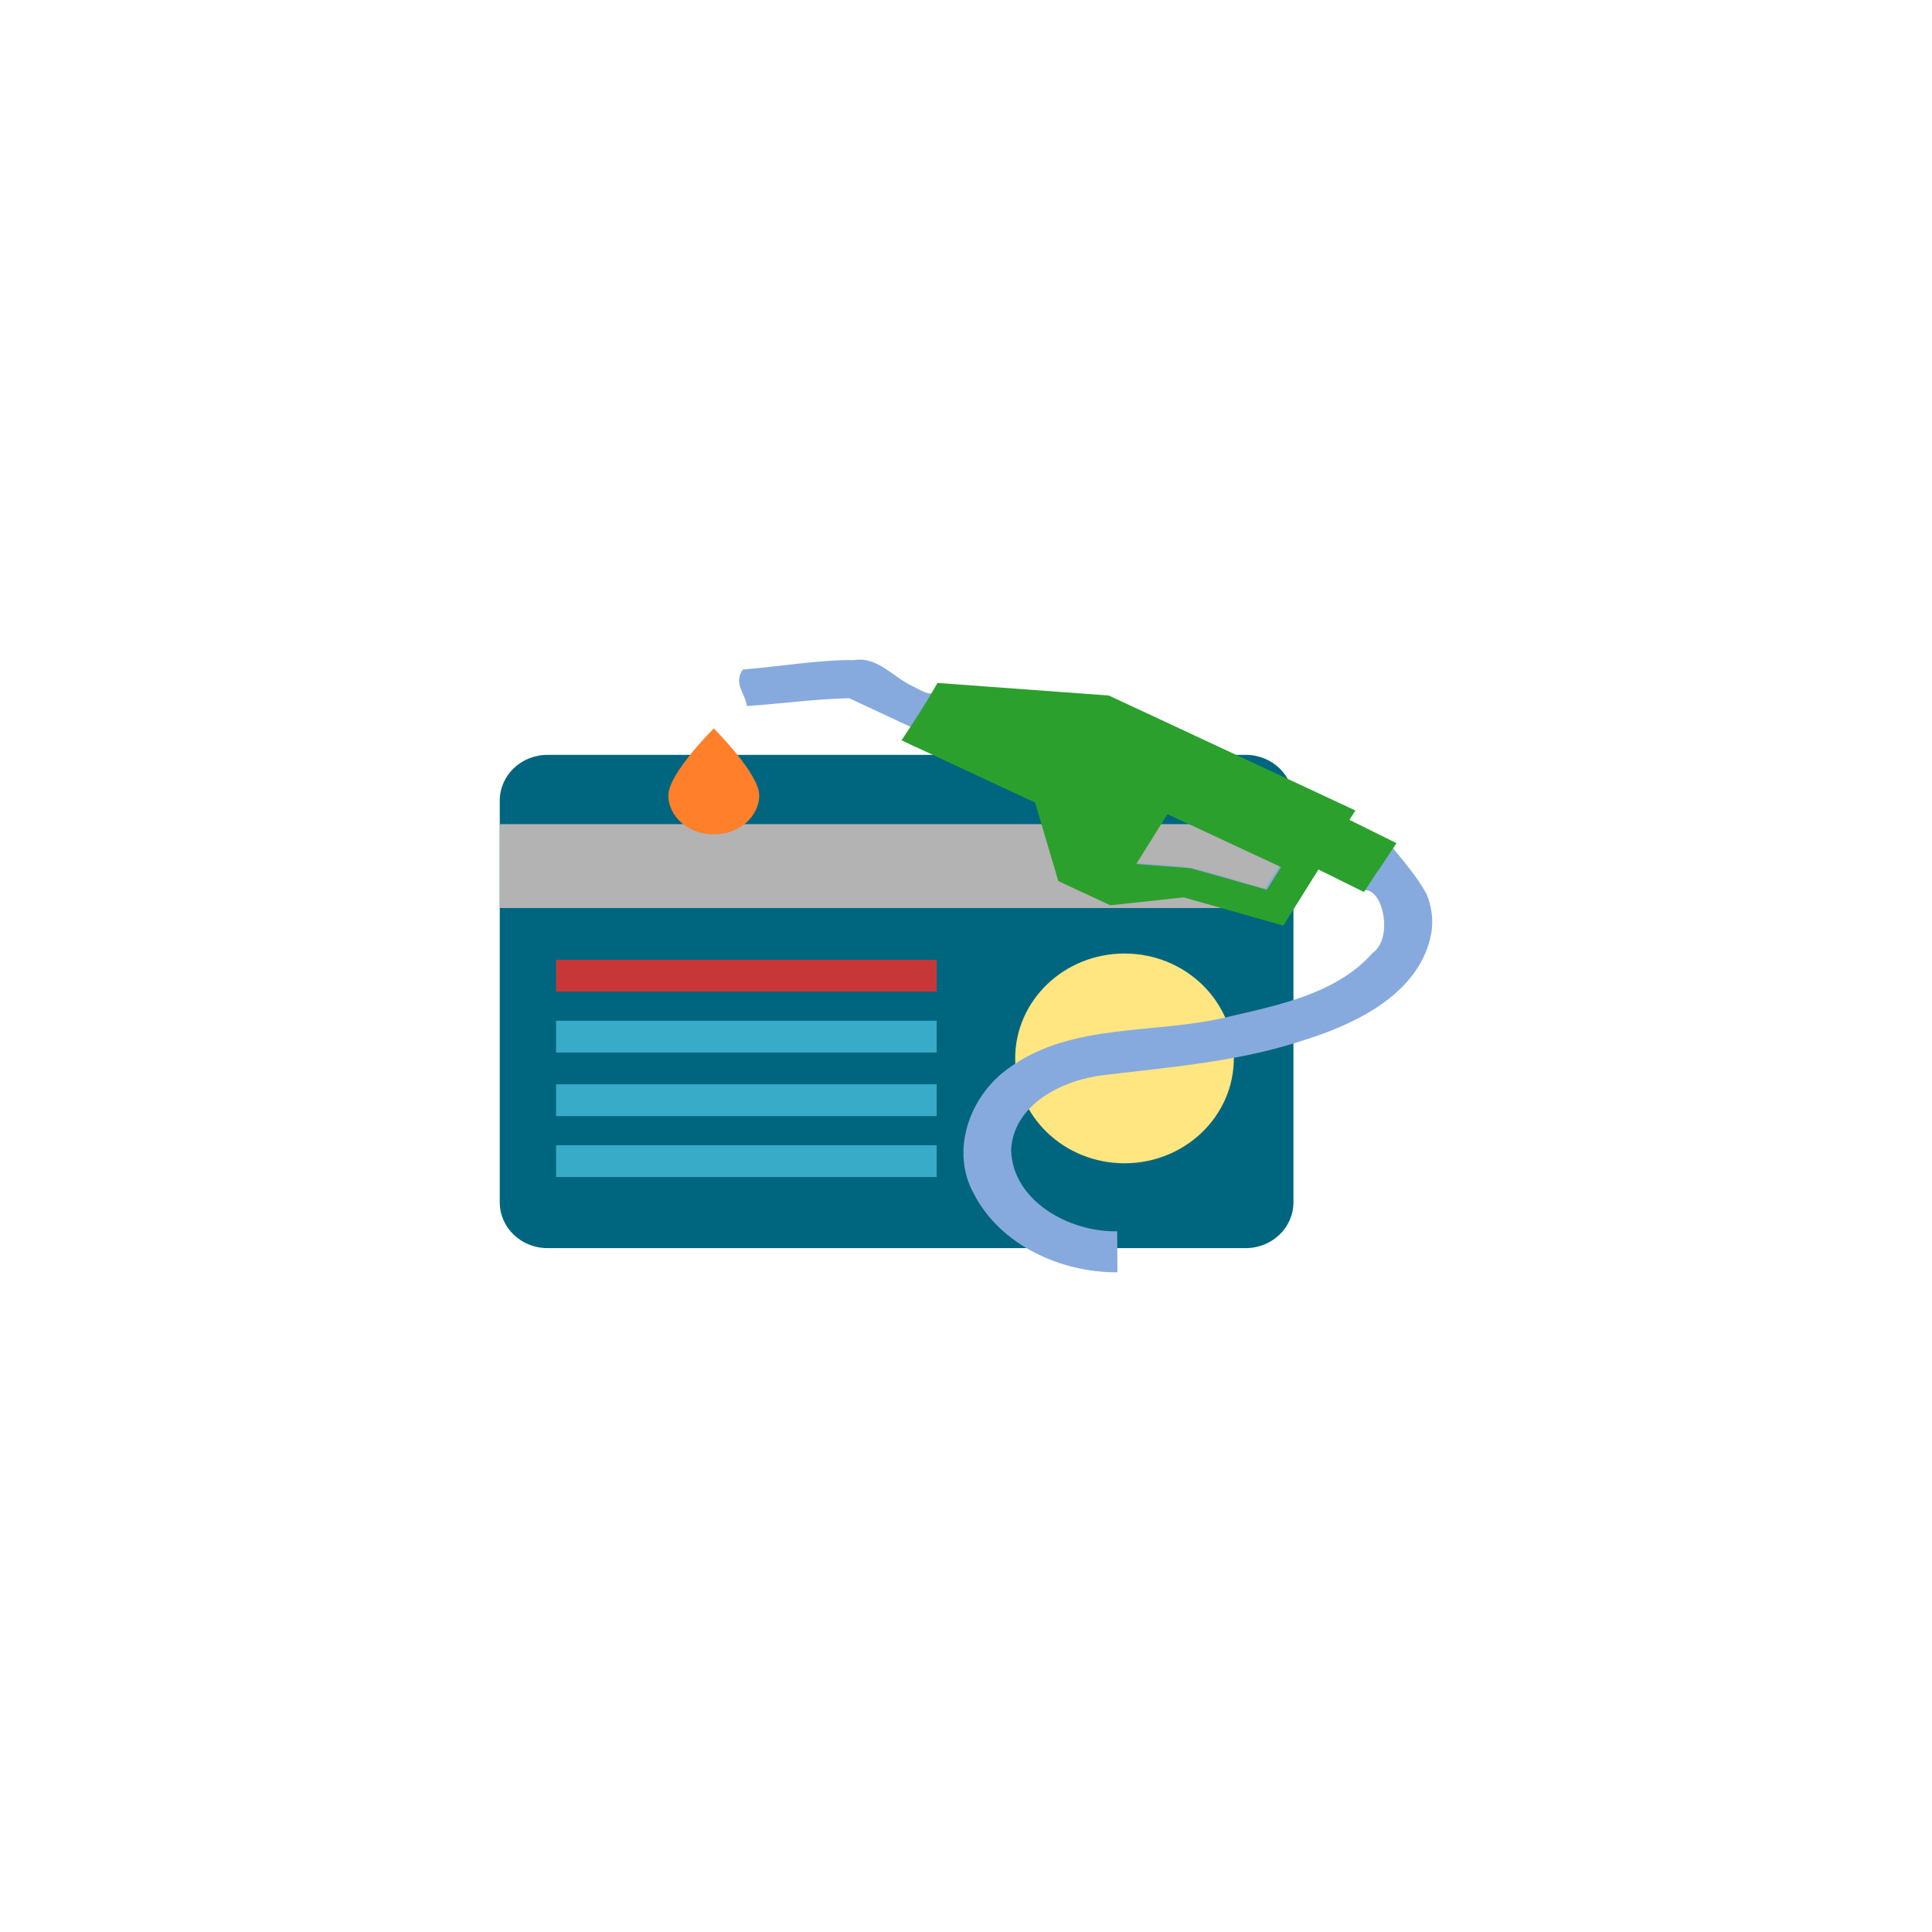
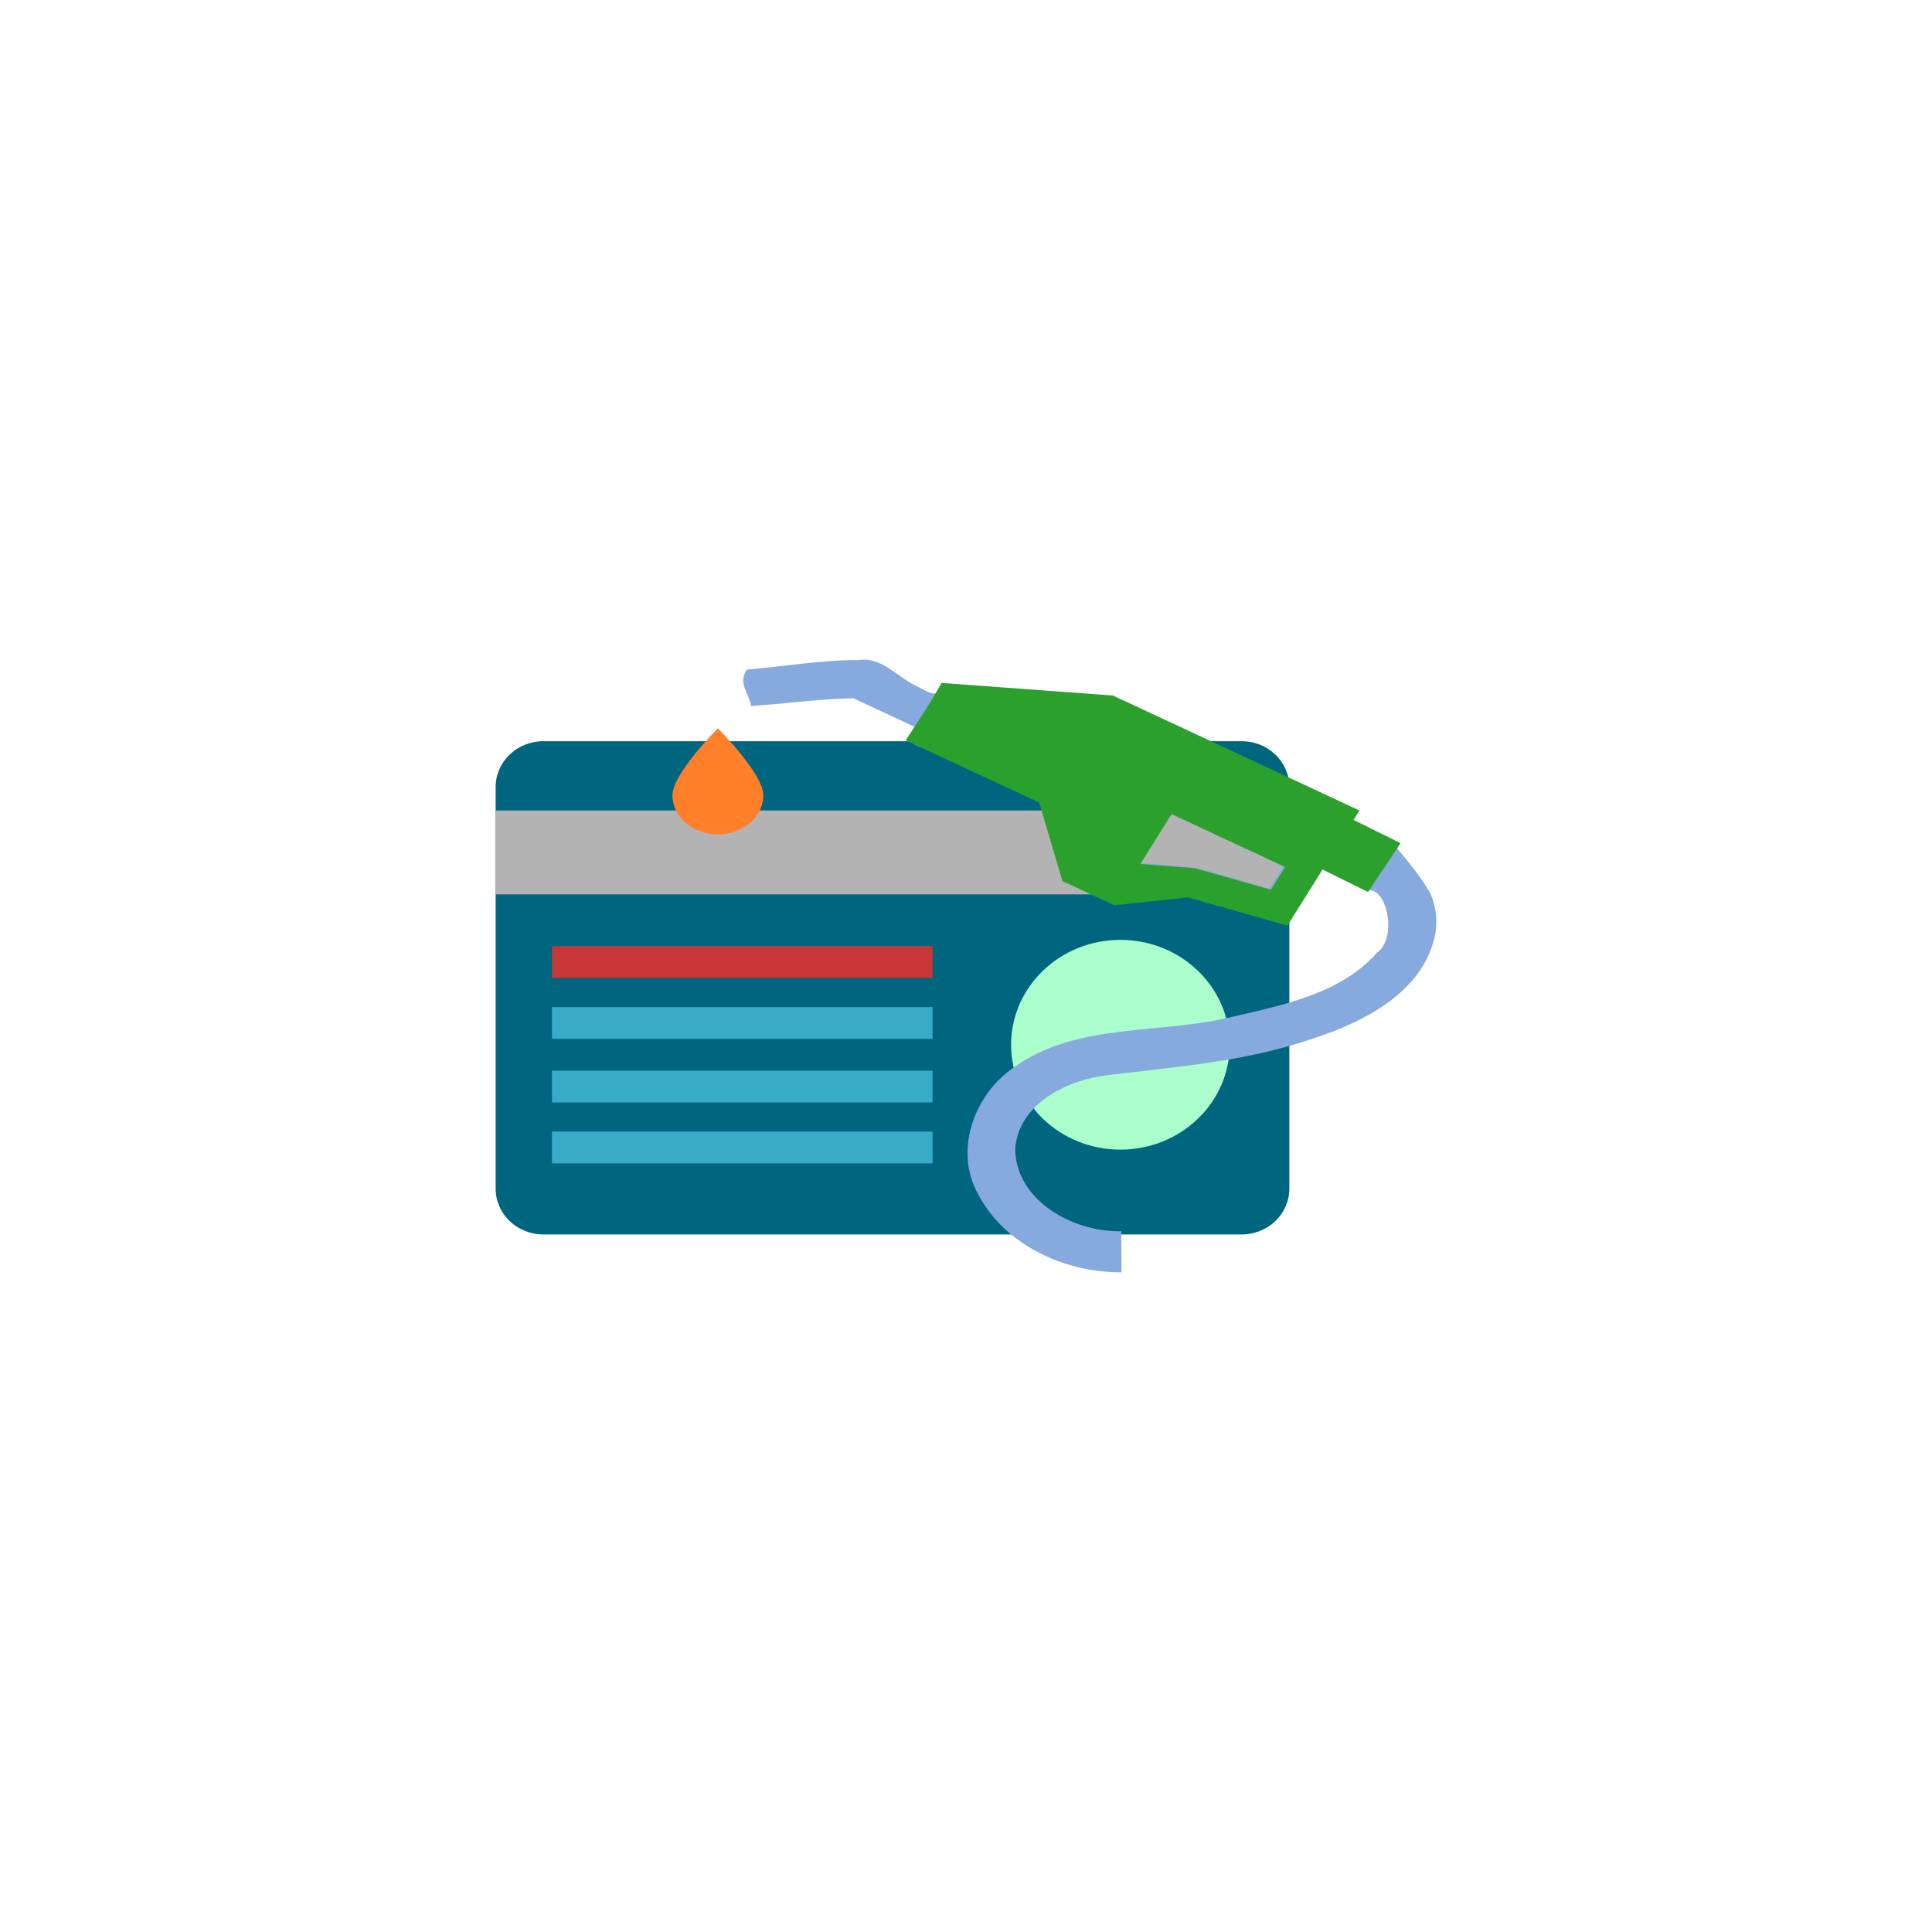
- <svg xmlns="http://www.w3.org/2000/svg" width="1000.01" height="1000">
-   <path d="M669.488 622.342c0 13.08-11.053 23.69-24.682 23.69h-361.44c-13.628 0-24.69-10.61-24.69-23.69V414.406c0-13.085 11.062-23.69 24.69-23.69h361.44c13.63 0 24.682 10.605 24.682 23.69v207.936z" fill="#006680" />
-   <path d="M669.49 426.574H258.676v43.43H669.49v-43.43z" fill="#b3b3b3" />
-   <path d="M638.634 547.833c0 29.983-25.342 54.284-56.587 54.284-31.25 0-56.583-24.3-56.583-54.284 0-29.982 25.333-54.283 56.583-54.283 31.245 0 56.587 24.3 56.587 54.283" fill="#ffe680" />
-   <path d="M484.825 513.266h-197V496.81h197v16.456z" fill="#c83737" />
-   <path d="M484.825 544.792h-197V528.34h197v16.452zm0 32.908h-197v-16.45h197v16.45zm0 31.54h-197v-16.456h197v16.456z" fill="#37abc8" />
-   <path d="M345.945 411.604c0 11.2 10.525 20.28 23.51 20.28 12.984 0 23.507-9.08 23.507-20.28 0-11.2-23.506-34.576-23.506-34.576s-23.51 23.376-23.51 34.576z" fill="#ff7f2a" />
-   <path d="M738.306 462.57c-6.502-11.645-16.19-21.64-21.253-28.66l-19.76-9.785c6.99-6.172-3.86-7.217-8.334-10.095-38.33-17.86-76.65-35.72-114.98-53.564l-87.79-6.437c-2.018 8.32-7.84 4.21-13.276 1.39-10.26-4.41-18.37-15.69-30.685-13.77-17.367-.2-38.528 3.28-57.79 4.92-4.97 7.21 1.44 12.58 2.16 18.87 17.615-1.18 35.48-3.66 52.94-4.03l32.532 15.16c-6.286 5.86-2.576 8.85 4.46 10.88l59.677 27.81 11.91 40.183c9.22 3.917 18.196 9.23 27.57 12.294 12.52-1.094 25.13-3.197 37.592-3.68l50.12 14.184 18.008-28.755 23.32 11.55c10.95-3.565 16.89 24.633 5.776 32.16-18.384 20.932-48.02 26.87-74.42 33.04-37.603 9.36-80.8 2.69-113.57 26.35-20.746 14.402-30.973 43.23-18.223 65.74 13.67 26.1 44.664 40.405 74.106 40.23l-.15-21.237c-24.896.48-54.145-15.737-54.9-42.017 1.184-23.6 26.31-36.256 47.85-38.827 35.285-4.224 71.11-7.023 104.93-18.475 27.59-8.79 59.043-24.574 64.725-54.914 1.16-6.9.23-14.075-2.54-20.524zm-83.388-2.688c-14.652-3.572-28.88-9.372-43.824-11.405-7.68-.59-15.363-1.183-23.044-1.775 5.333-8.51 10.66-17.024 15.99-25.536l58.154 27.098-7.276 11.618z" fill="#87aade" />
-   <path d="M720.337 440.167l2.487-3.74-24.318-12.053 3.042-4.862-101.33-47.255-26.288-12.253-88.695-6.51c-7.264 12.818-11.995 19.575-18.576 29.688l69.1 32.228 12.03 40.63 26.88 12.536 38.012-4.09 51.574 14.605 14.41-23.02 3.782-6.046 23.56 11.677 1.64-2.47c10.29-16.024.657-.644 12.676-19.063zm-64.643 20.36l-39.398-11.155-28.158-2.17 3.568-5.7 12.588-20.12 58.75 27.4z" fill="#2ca02c" />
+ <svg xmlns="http://www.w3.org/2000/svg" width="1000.01" height="1000" id="fuel">
+   <path d="M667.367 615.271c0 13.081-11.053 23.69-24.682 23.69h-361.44c-13.629 0-24.692-10.61-24.692-23.69v-207.936c0-13.085 11.063-23.69 24.692-23.69h361.44c13.629 0 24.682 10.605 24.682 23.69v207.936z" fill="#006680" />
+   <path d="M667.369 419.503h-410.813v43.431h410.813v-43.431z" fill="#b3b3b3" />
+   <path d="M636.513 540.762c0 29.983-25.343 54.284-56.587 54.284-31.25 0-56.583-24.301-56.583-54.284 0-29.983 25.333-54.284 56.583-54.284 31.245 0 56.587 24.301 56.587 54.284" fill="#afc" />
+   <path d="M482.704 506.195h-197.001v-16.456h197.001v16.456z" fill="#c83737" />
+   <path d="M482.704 537.721h-197.001v-16.452h197.001v16.452zM482.704 570.629h-197.001v-16.452h197.001v16.452zM482.704 602.169h-197.001v-16.456h197.001v16.456z" fill="#37abc8" />
+   <g>
+     <path d="M348.067 411.604c0 11.201 10.525 20.279 23.511 20.279 12.982 0 23.506-9.079 23.506-20.279 0-11.2-23.506-34.576-23.506-34.576s-23.511 23.375-23.511 34.576z" fill="#ff7f2a" />
+     <path d="M740.427 462.57c-6.502-11.645-16.191-21.639-21.253-28.661-6.586-3.262-13.172-6.523-19.759-9.785 6.988-6.172-3.861-7.217-8.335-10.095-38.326-17.859-76.647-35.721-114.972-53.563-29.264-2.146-58.528-4.292-87.792-6.438-2.015 8.321-7.839 4.22-13.273 1.391-10.262-4.411-18.372-15.686-30.685-13.766-17.367-.197-38.528 3.28-57.792 4.92-4.971 7.209 1.439 12.581 2.158 18.871 17.616-1.18 35.478-3.662 52.941-4.027 10.844 5.053 21.688 10.106 32.532 15.159-6.285 5.862-2.575 8.85 4.46 10.882 19.892 9.269 39.784 18.538 59.677 27.807 3.969 13.395 7.938 26.791 11.906 40.186 9.222 3.917 18.199 9.23 27.572 12.294 12.519-1.095 25.129-3.198 37.593-3.678 16.707 4.727 33.413 9.454 50.12 14.181 6.002-9.587 12.005-19.173 18.006-28.756 7.773 3.85 15.547 7.699 23.32 11.549 10.946-3.562 16.888 24.636 5.772 32.16-18.386 20.935-48.023 26.871-74.421 33.041-37.605 9.362-80.798 2.691-113.571 26.351-20.747 14.402-30.973 43.231-18.224 65.738 13.668 26.099 44.664 40.406 74.105 40.231-.051-7.079-.101-14.158-.151-21.236-24.895.478-54.144-15.737-54.899-42.017 1.184-23.599 26.308-36.255 47.851-38.827 35.284-4.223 71.108-7.021 104.928-18.474 27.588-8.79 59.043-24.574 64.726-54.914 1.159-6.901.23-14.076-2.541-20.524zm-83.388-2.688c-14.652-3.573-28.88-9.373-43.824-11.405-7.681-.592-15.362-1.183-23.043-1.775 5.333-8.511 10.661-17.024 15.991-25.536 19.384 9.033 38.769 18.065 58.153 27.098-2.425 3.873-4.851 7.746-7.276 11.618z" fill="#87aade" />
+     <path d="M722.458 440.167l2.487-3.741-24.318-12.052 3.042-4.861-101.33-47.255h-.002l-26.286-12.253-88.695-6.509c-7.264 12.818-11.996 19.574-18.576 29.688l69.108 32.228 12.029 40.632 26.883 12.535 38.013-4.09 51.575 14.605 14.408-23.029h.002l3.782-6.048 23.56 11.677 1.642-2.469c10.29-16.026.657-.645 12.676-19.064zm-64.643 20.361l-39.398-11.156-28.158-2.17 3.567-5.699 12.588-20.121 58.751 27.398z" fill="#2ca02c" />
+   </g>
</svg>
